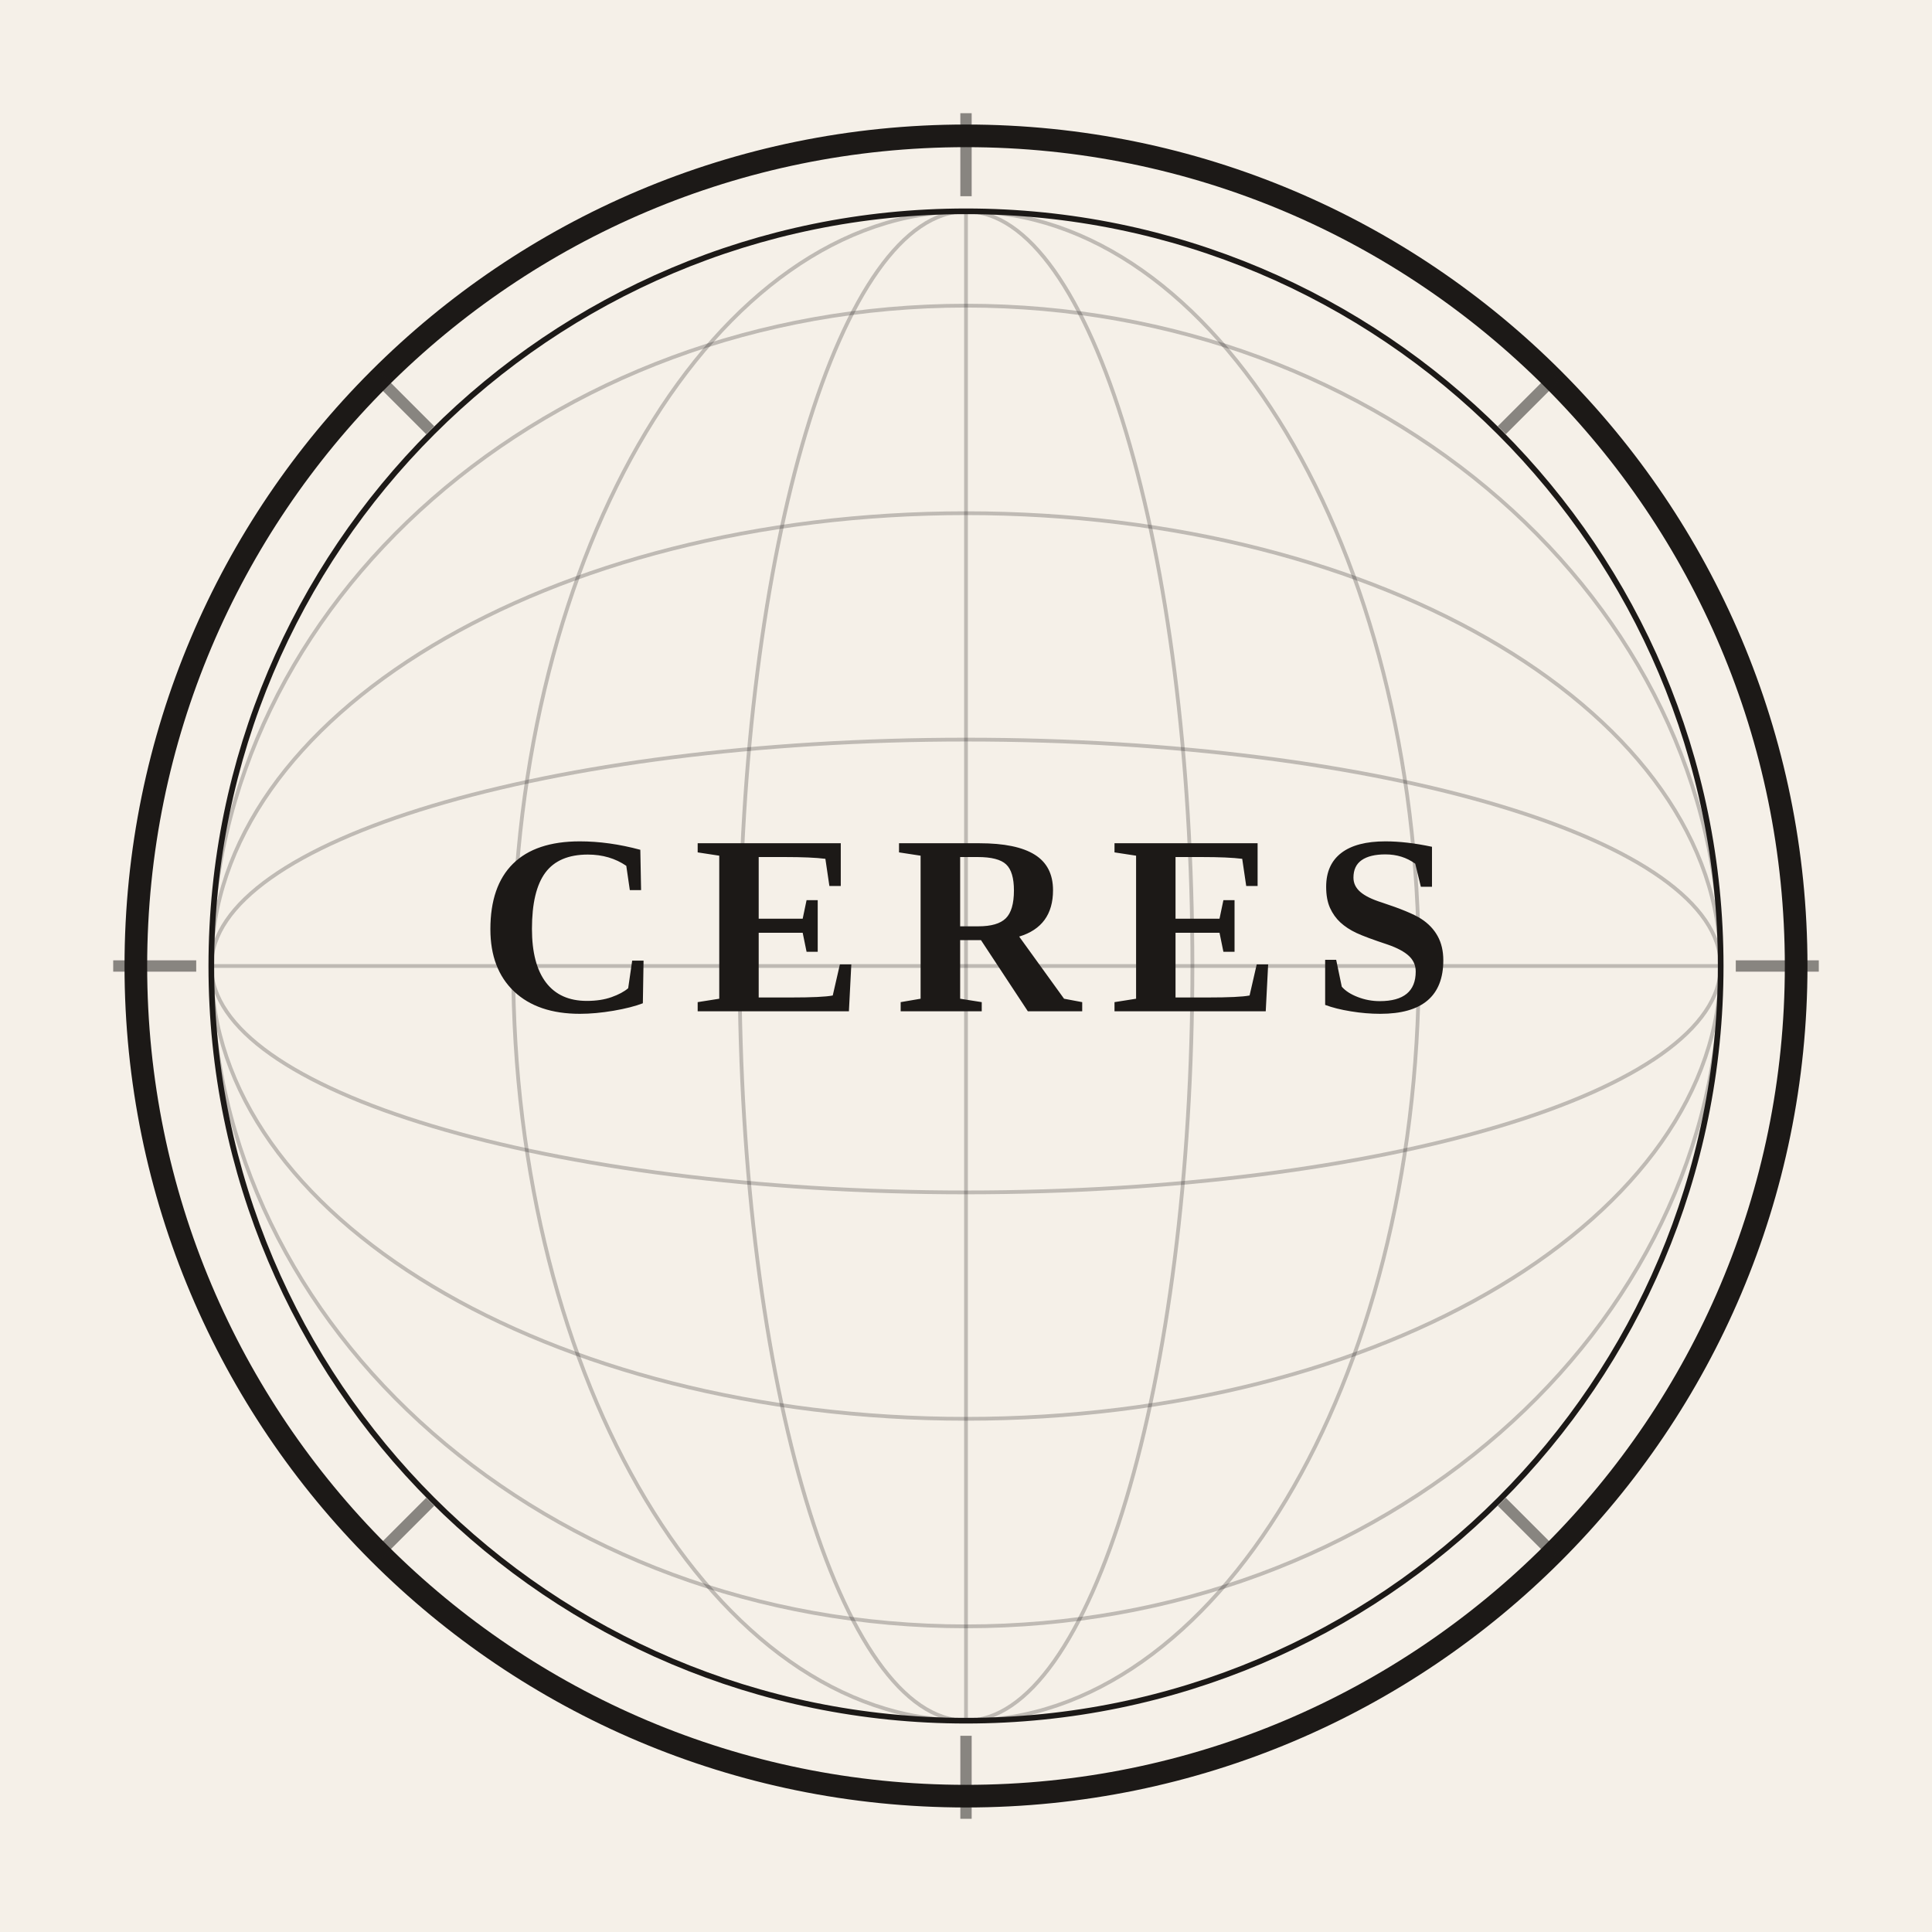
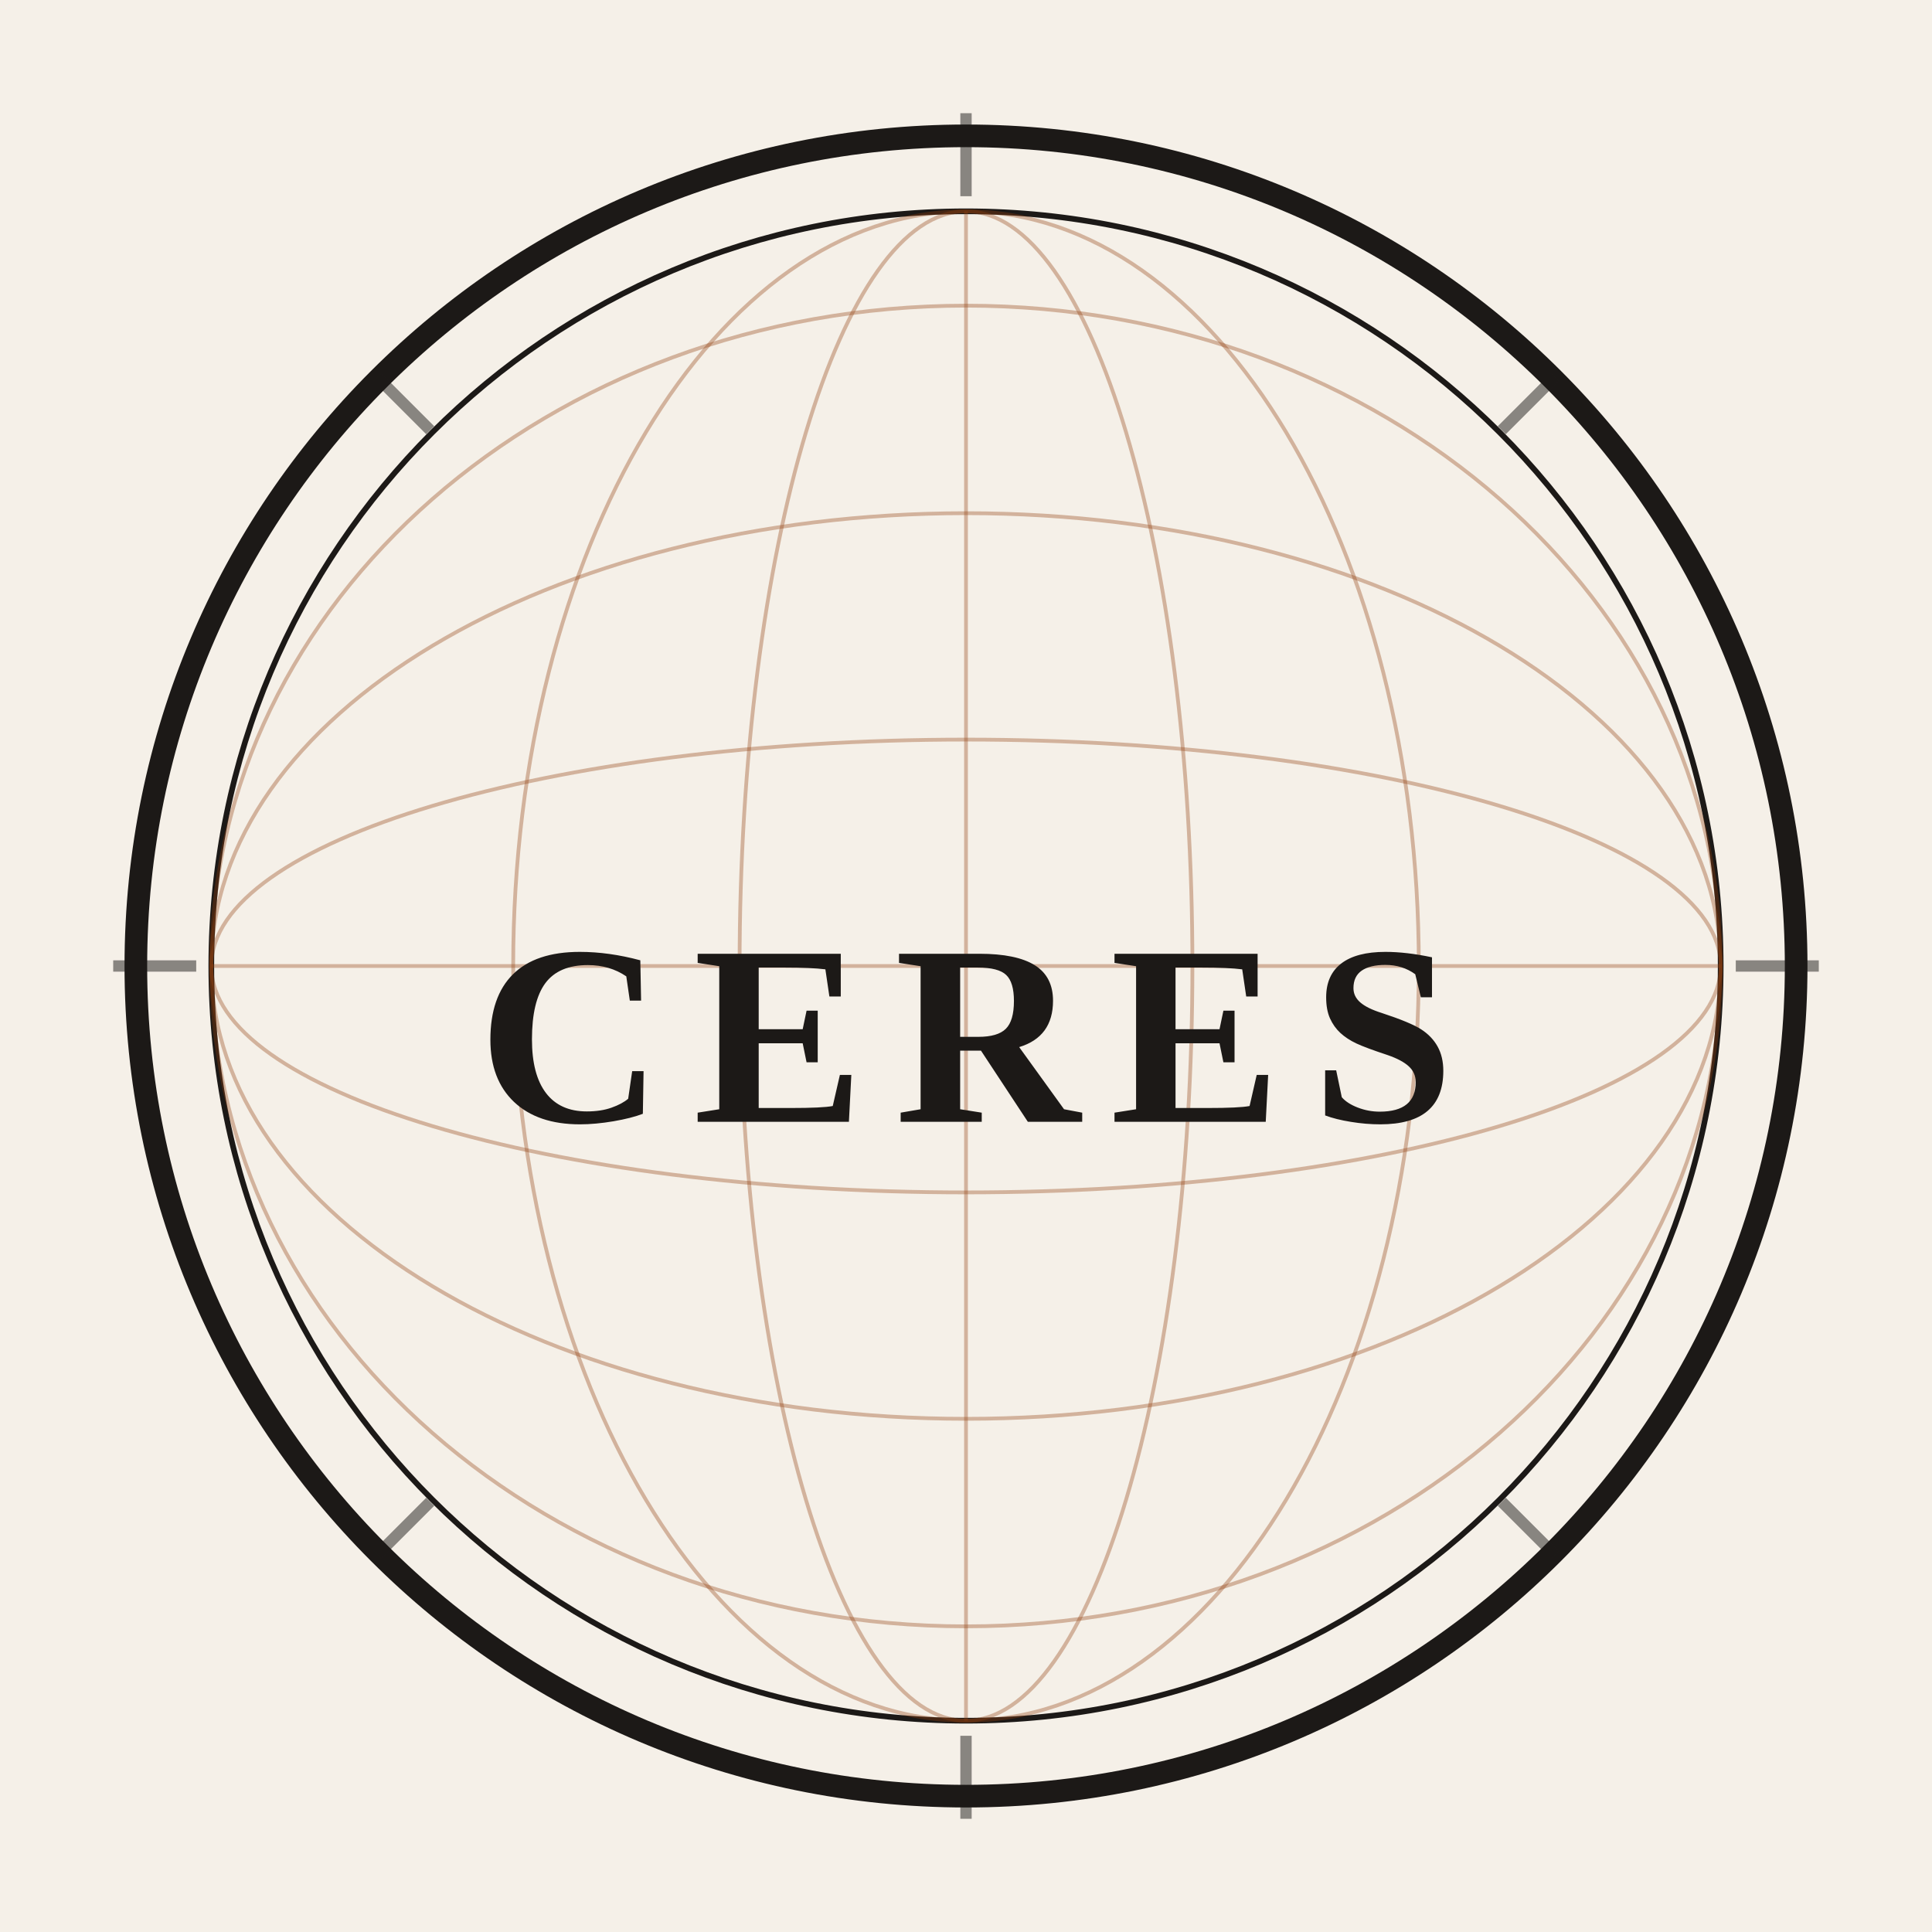
<svg xmlns="http://www.w3.org/2000/svg" viewBox="0 0 512 512" width="512" height="512">
  <rect width="512" height="512" fill="#F5F0E8" />
  <circle cx="256" cy="256" r="220" fill="none" stroke="#1C1917" stroke-width="6" />
  <circle cx="256" cy="256" r="200" fill="none" stroke="#1C1917" stroke-width="1.5" />
-   <ellipse cx="256" cy="256" rx="200" ry="60" fill="none" stroke="#1C1917" stroke-width="1" opacity="0.25" />
-   <ellipse cx="256" cy="256" rx="200" ry="120" fill="none" stroke="#1C1917" stroke-width="1" opacity="0.25" />
-   <ellipse cx="256" cy="256" rx="200" ry="175" fill="none" stroke="#1C1917" stroke-width="1" opacity="0.25" />
-   <ellipse cx="256" cy="256" rx="60" ry="200" fill="none" stroke="#1C1917" stroke-width="1" opacity="0.25" />
-   <ellipse cx="256" cy="256" rx="120" ry="200" fill="none" stroke="#1C1917" stroke-width="1" opacity="0.25" />
-   <line x1="56" y1="256" x2="456" y2="256" stroke="#1C1917" stroke-width="1" opacity="0.25" />
-   <line x1="256" y1="56" x2="256" y2="456" stroke="#1C1917" stroke-width="1" opacity="0.25" />
-   <text x="256" y="268" font-family="Georgia, 'Times New Roman', serif" font-size="68" font-weight="700" letter-spacing="8" text-anchor="middle" fill="#1C1917">CERES</text>
+   <ellipse cx="256" cy="256" rx="200" ry="60" fill="none" stroke="#92400E" stroke-width="1" opacity="0.35" />
+   <ellipse cx="256" cy="256" rx="200" ry="120" fill="none" stroke="#92400E" stroke-width="1" opacity="0.35" />
+   <ellipse cx="256" cy="256" rx="200" ry="175" fill="none" stroke="#92400E" stroke-width="1" opacity="0.35" />
+   <ellipse cx="256" cy="256" rx="60" ry="200" fill="none" stroke="#92400E" stroke-width="1" opacity="0.35" />
+   <ellipse cx="256" cy="256" rx="120" ry="200" fill="none" stroke="#92400E" stroke-width="1" opacity="0.35" />
+   <line x1="56" y1="256" x2="456" y2="256" stroke="#92400E" stroke-width="1" opacity="0.35" />
+   <line x1="256" y1="56" x2="256" y2="456" stroke="#92400E" stroke-width="1" opacity="0.35" />
+   <text x="256" y="278" font-family="Georgia, 'Times New Roman', serif" font-size="68" font-weight="700" letter-spacing="8" text-anchor="middle" dominant-baseline="middle" fill="#1C1917">CERES</text>
  <g stroke="#1C1917" stroke-width="3" opacity="0.5">
    <line x1="256" y1="30" x2="256" y2="52" />
    <line x1="256" y1="460" x2="256" y2="482" />
    <line x1="30" y1="256" x2="52" y2="256" />
    <line x1="460" y1="256" x2="482" y2="256" />
    <line x1="100" y1="100" x2="114" y2="114" />
    <line x1="412" y1="100" x2="398" y2="114" />
    <line x1="100" y1="412" x2="114" y2="398" />
    <line x1="412" y1="412" x2="398" y2="398" />
  </g>
</svg>
